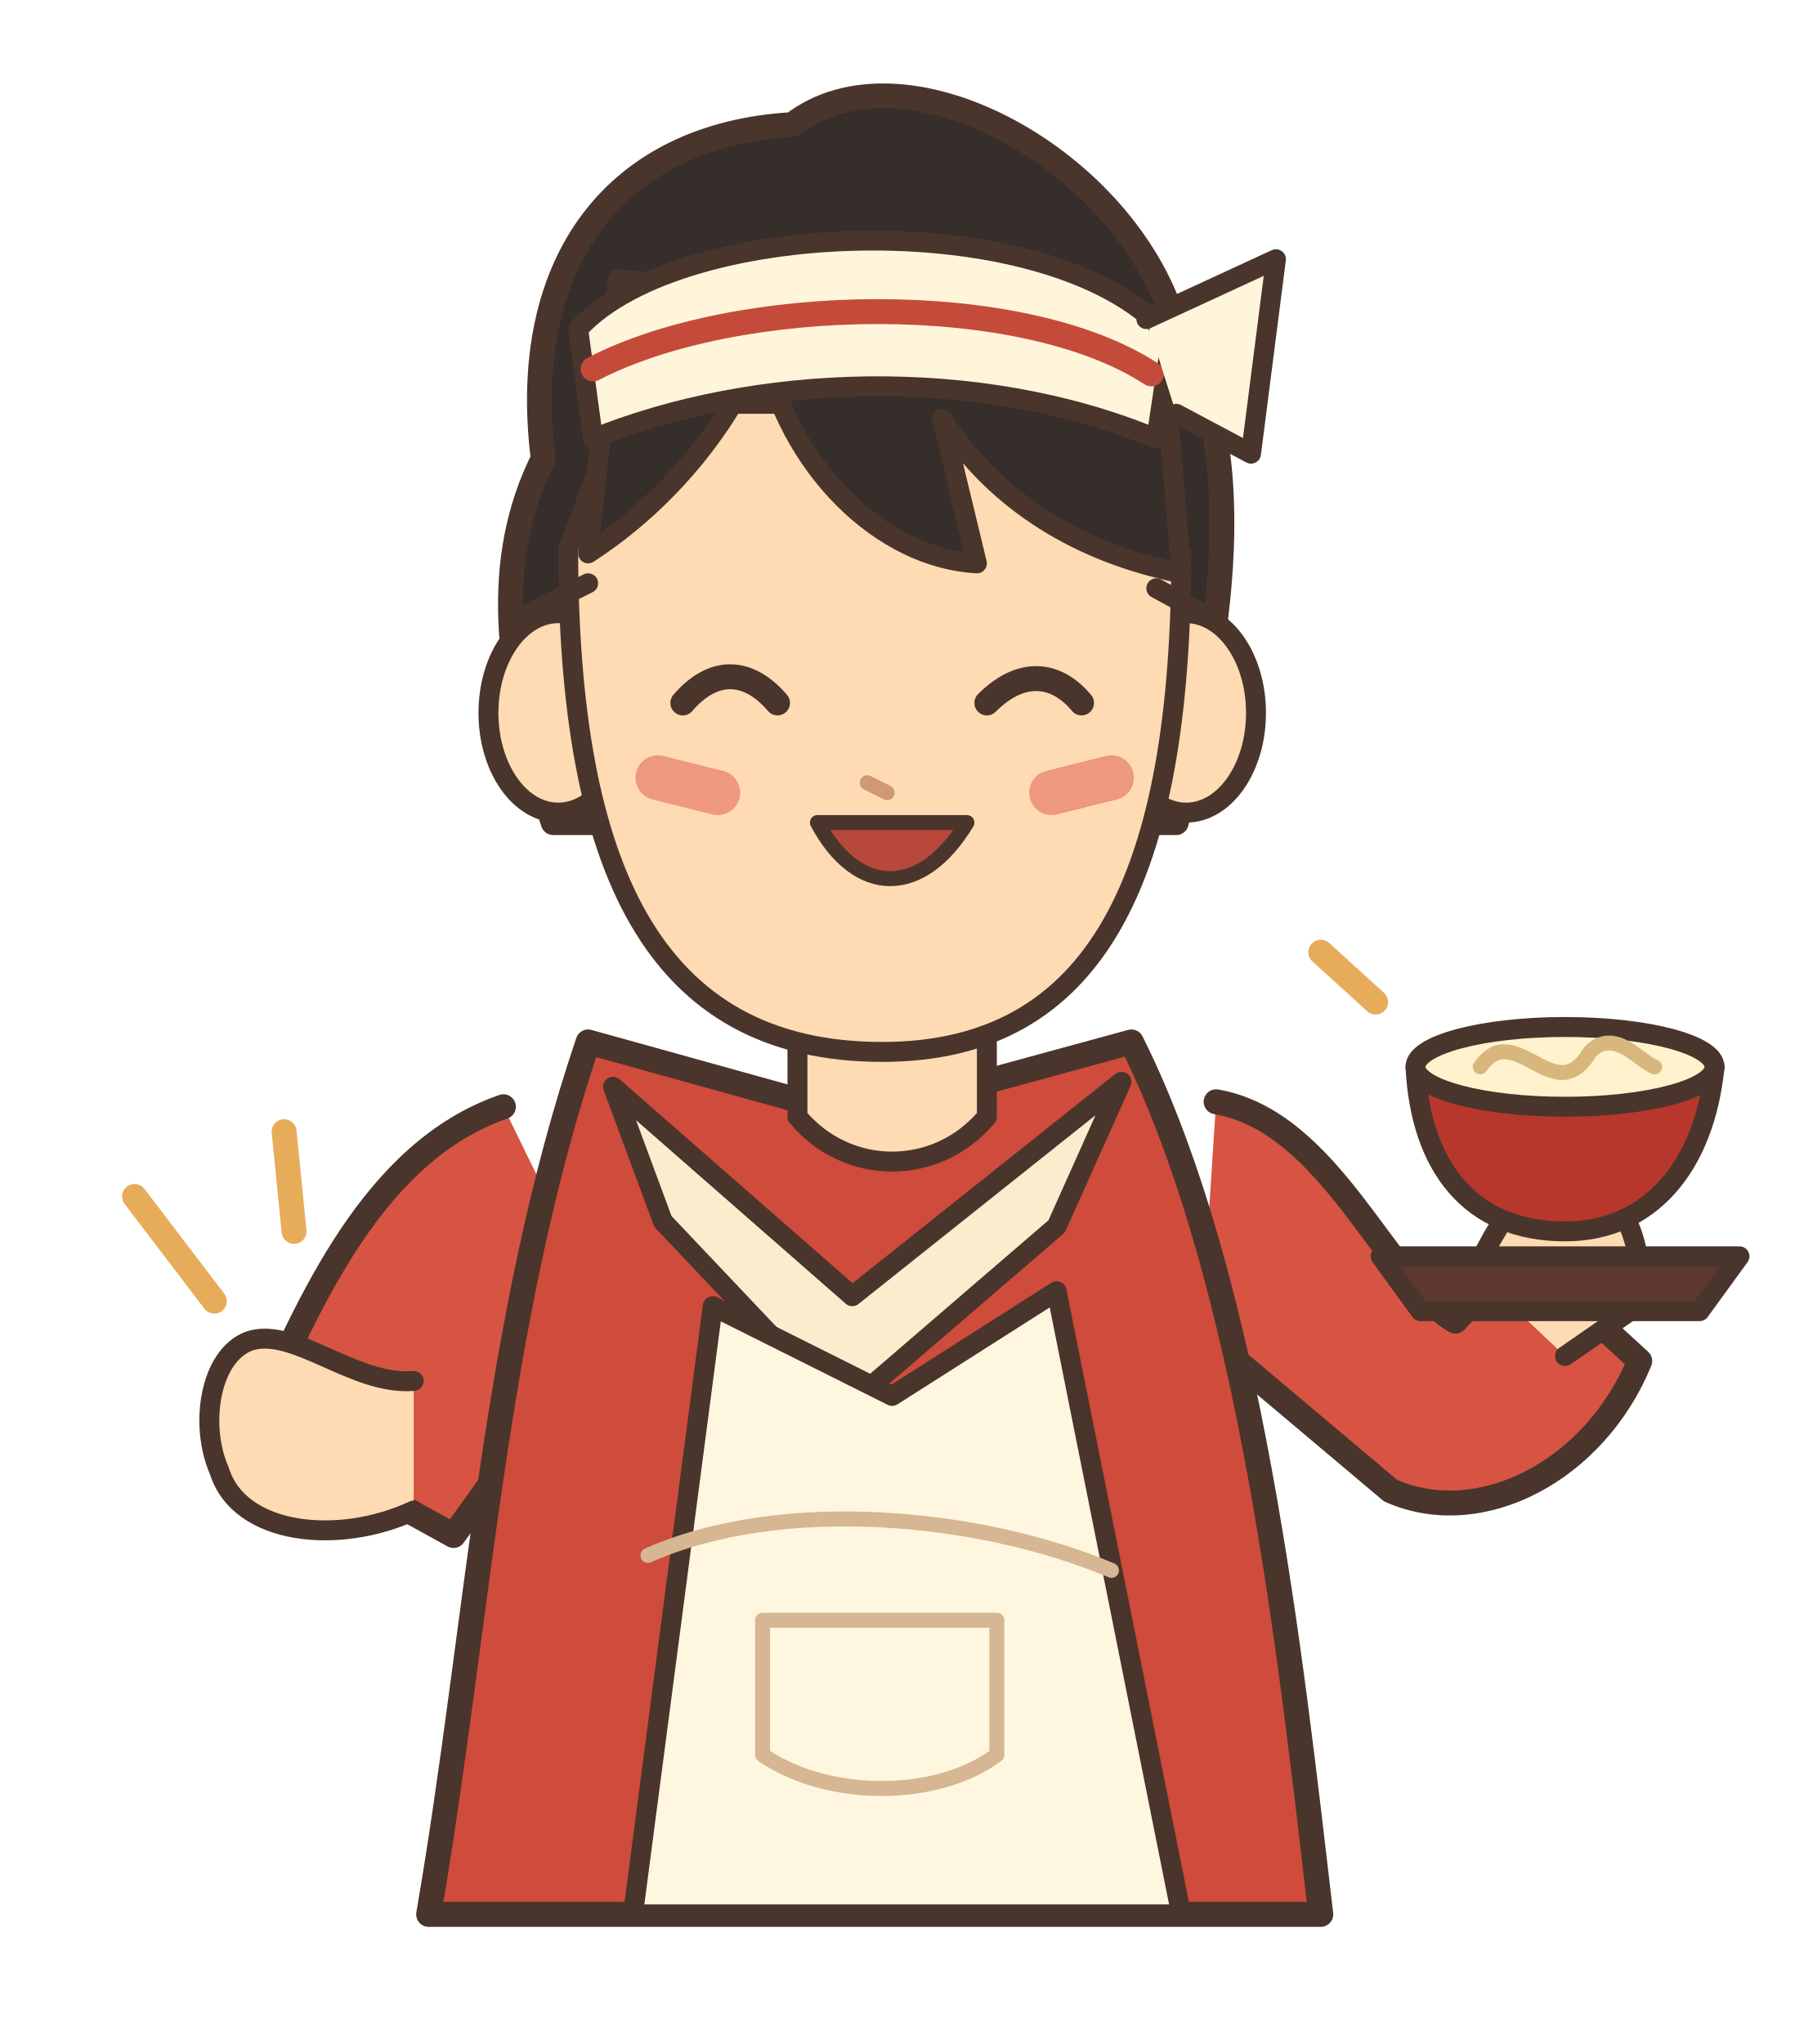
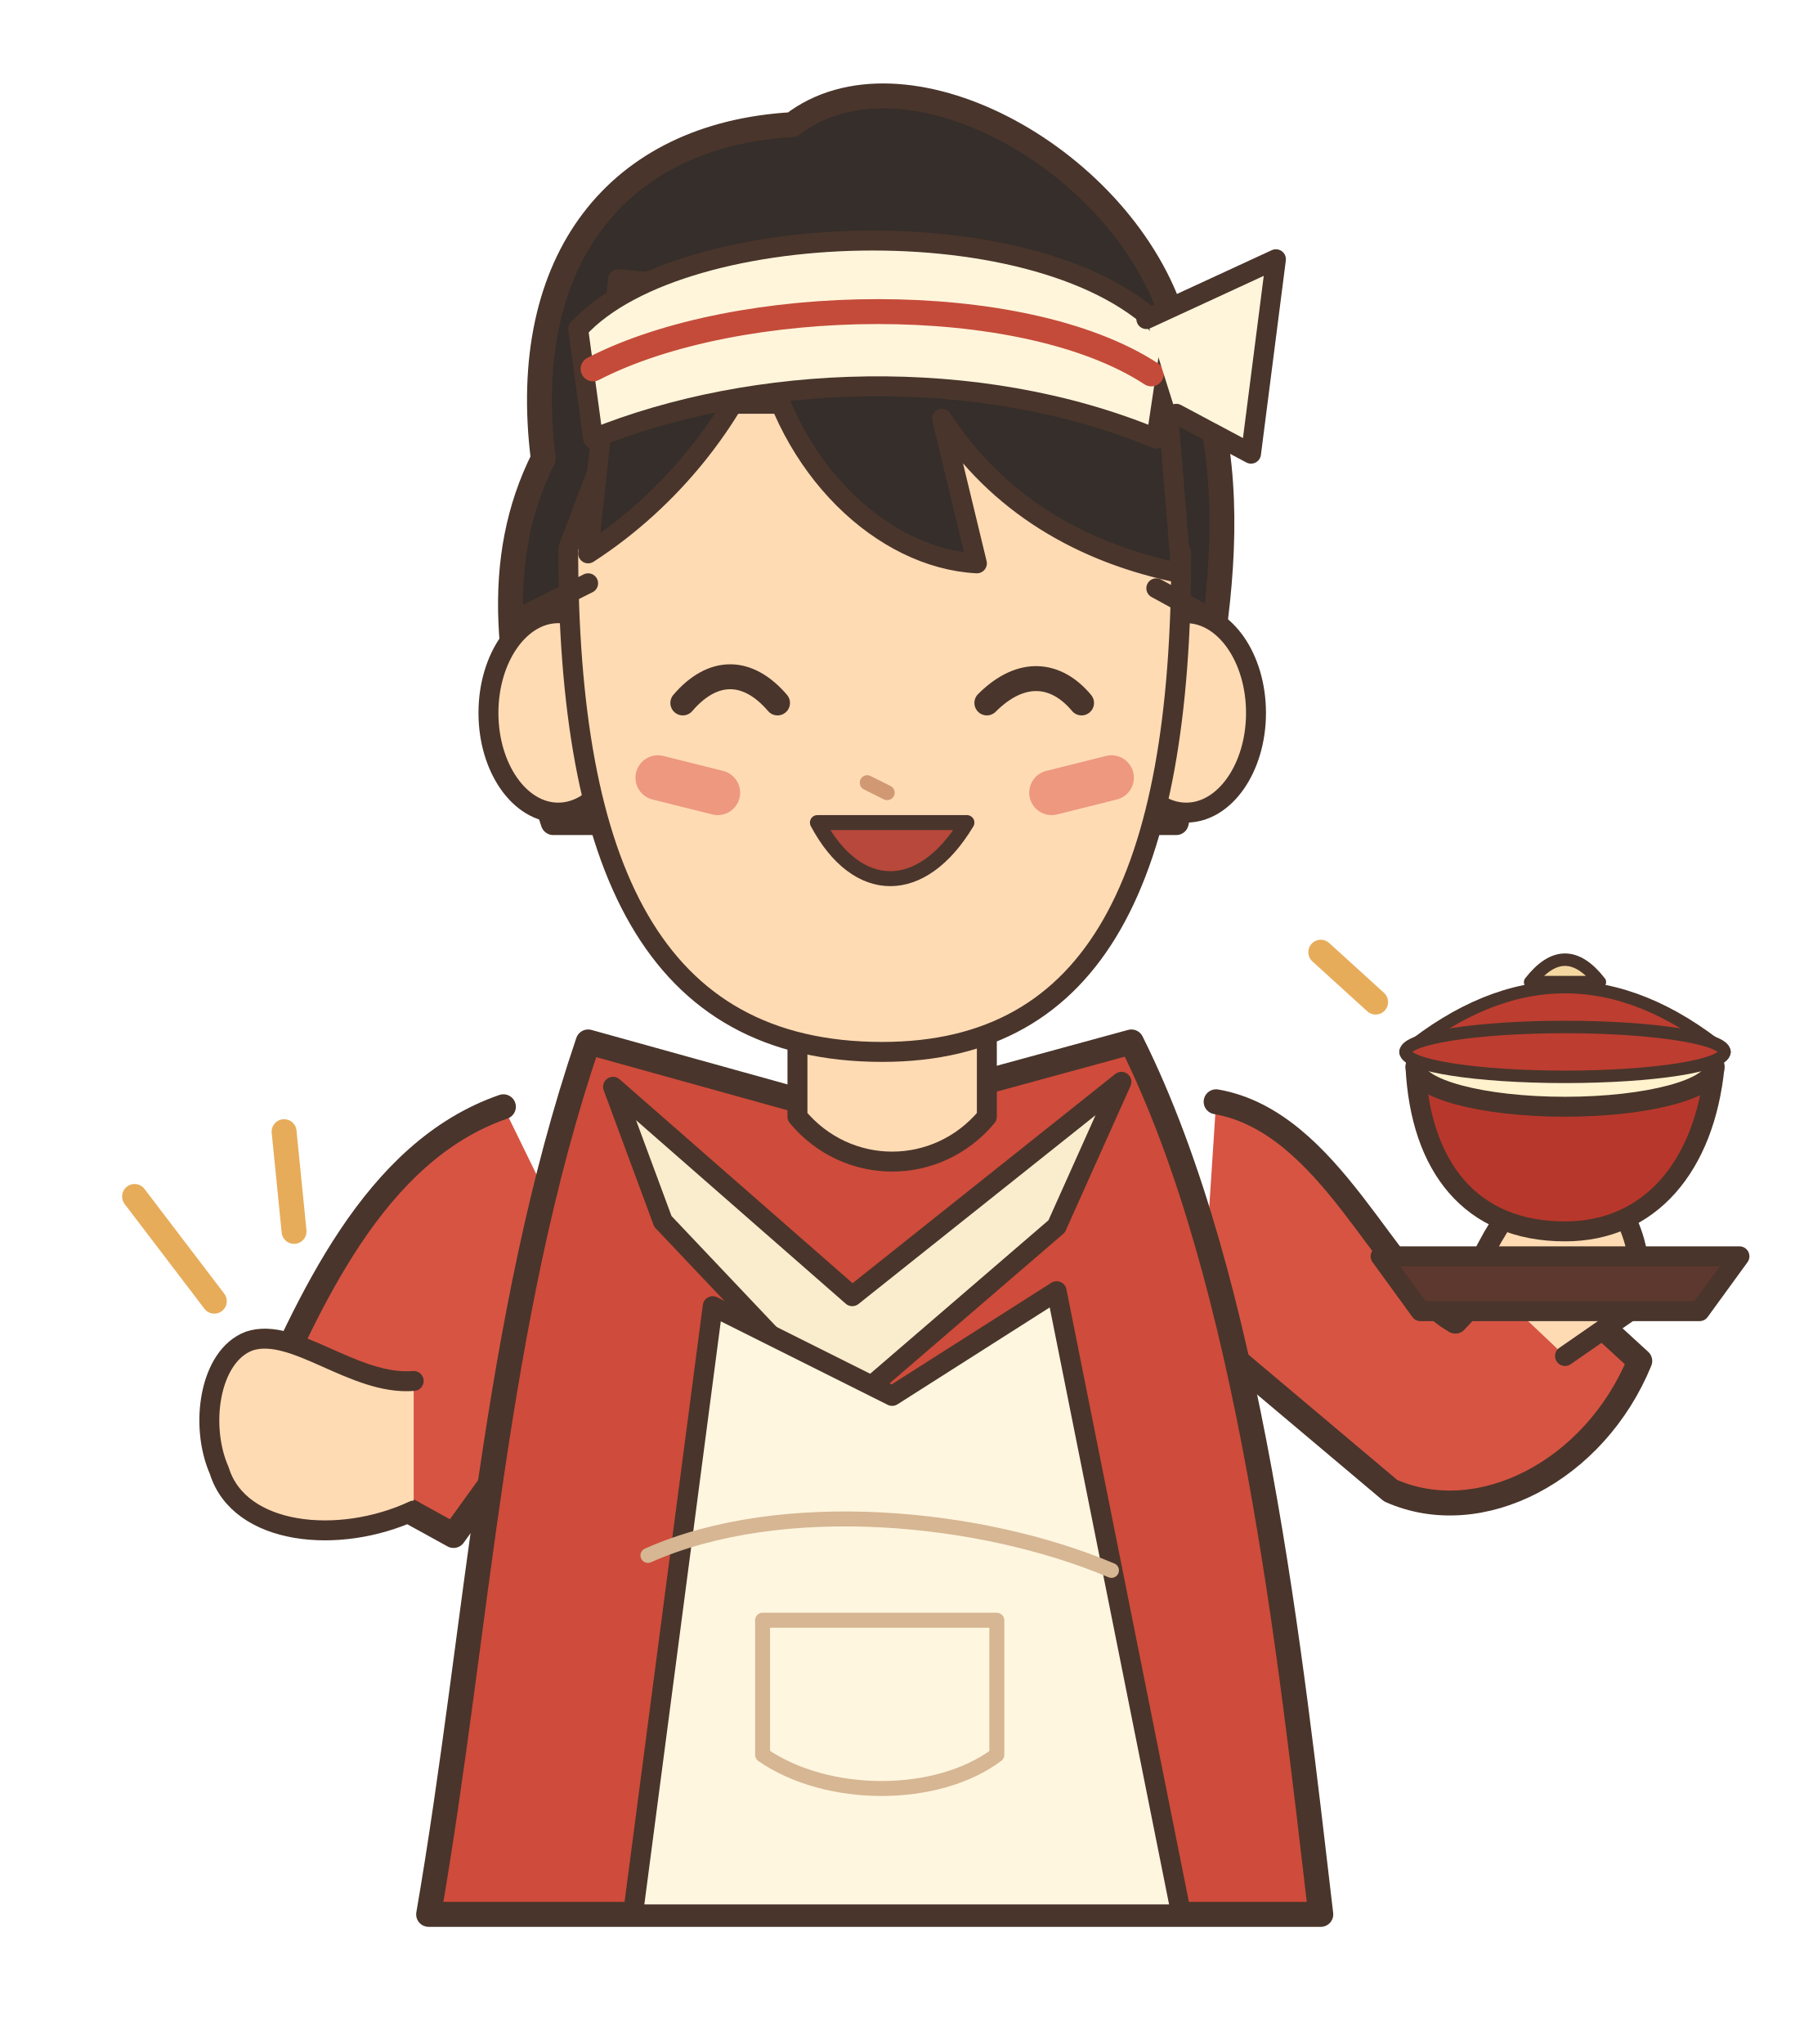
<svg xmlns="http://www.w3.org/2000/svg" viewBox="0 0 360 410" fill="none">
  <g stroke="#49352B" stroke-linecap="round" stroke-linejoin="round">
    <path d="M101 222C75 231 62 261 51 286L91 308L122 265" fill="#D75443" stroke-width="5" />
    <path d="M83 277C71 278 59 266 50 269C42 272 40 286 44 295C48 308 68 310 83 303" fill="#FFDBB4" stroke-width="4" />
    <path d="M244 221C267 225 278 257 292 265L305 251L329 273C320 295 297 307 279 299L241 267" fill="#D75443" stroke-width="5" />
    <path d="M296 255C302 242 309 233 318 236C326 239 332 254 327 263L314 272" fill="#FFDBB4" stroke-width="4" />
    <path d="M118 209L172 224L227 209C251 257 259 333 265 384H86C96 326 99 265 118 209Z" fill="#CF4B3B" stroke-width="5" />
    <path d="M123 218L171 260L225 217L212 246L169 283L133 245Z" fill="#F9EDCE" stroke-width="4" />
    <path d="M143 262L127 384H237L212 259L179 280Z" fill="#FFF6DF" stroke-width="4" />
    <path d="M130 312C157 300 197 304 223 315M153 325V352C166 361 188 361 200 352V325Z" stroke="#D6B693" stroke-width="3" />
    <path d="M160 201V224C170 236 188 236 198 224V201" fill="#FFDBB4" stroke-width="4" />
    <path d="M109 92C104 52 124 27 159 25C181 8 224 31 235 63C253 93 243 134 236 165H111C101 135 99 112 109 92Z" fill="#352E2A" stroke-width="5" />
    <ellipse cx="112" cy="143" rx="14" ry="20" fill="#FFDBB4" stroke-width="4" />
    <ellipse cx="238" cy="143" rx="14" ry="20" fill="#FFDBB4" stroke-width="4" />
    <path d="M114 110C114 174 131 211 177 211C220 211 237 176 237 111L228 81H125Z" fill="#FFDBB4" stroke-width="4" />
    <path d="M118 111C135 100 147 84 153 69C158 94 177 112 196 113L189 84C200 101 217 111 237 115L233 66L124 56Z" fill="#352E2A" stroke-width="4" />
    <path d="M116 66C137 43 213 41 235 68L232 88C196 73 151 75 119 88Z" fill="#FFF5DB" stroke-width="4" />
    <path d="M119 74C148 59 205 58 231 75" stroke="#C44B3A" stroke-width="5" />
    <path d="M230 64L256 52L251 91L236 83" fill="#FFF5DB" stroke-width="4" />
    <path d="M137 141C143 134 150 134 156 141M198 141C205 134 212 135 217 141" stroke-width="5" />
    <path d="M164 165C172 180 185 180 194 165Z" fill="#B7483B" stroke-width="3" />
    <path d="M174 157L178 159" stroke="#D09873" stroke-width="3" />
    <path d="M132 156L144 159M211 159L223 156" stroke="#ED987F" stroke-width="9" />
    <path d="M106 123L118 117M232 118L243 124" stroke-width="4" />
    <path d="M277 252H349L341 263H285Z" fill="#5D382E" stroke-width="4" />
    <path d="M284 214C285 234 295 247 314 247C331 247 342 234 344 214" fill="#B8372C" stroke-width="4" />
    <ellipse cx="314" cy="214" rx="30" ry="8" fill="#FFF2CC" stroke-width="4" />
    <path d="M297 214C304 204 312 223 319 211C324 206 329 213 332 214" stroke="#D8B77F" stroke-width="3" />
+     <g id="serving-lid" fill="#BD3D30" stroke="#49352B" stroke-width="2.5">
+       <path d="M282 211Q314 185 346 211Z" />
+       <ellipse cx="314" cy="211" rx="32" ry="5" />
+       <path d="M307 197Q314 188 321 197Z" fill="#F4D6A0" />
+     </g>
    <path d="M43 261L27 240M59 247L57 227M276 201L265 191" stroke="#E7AC5A" stroke-width="5" />
  </g>
</svg>
